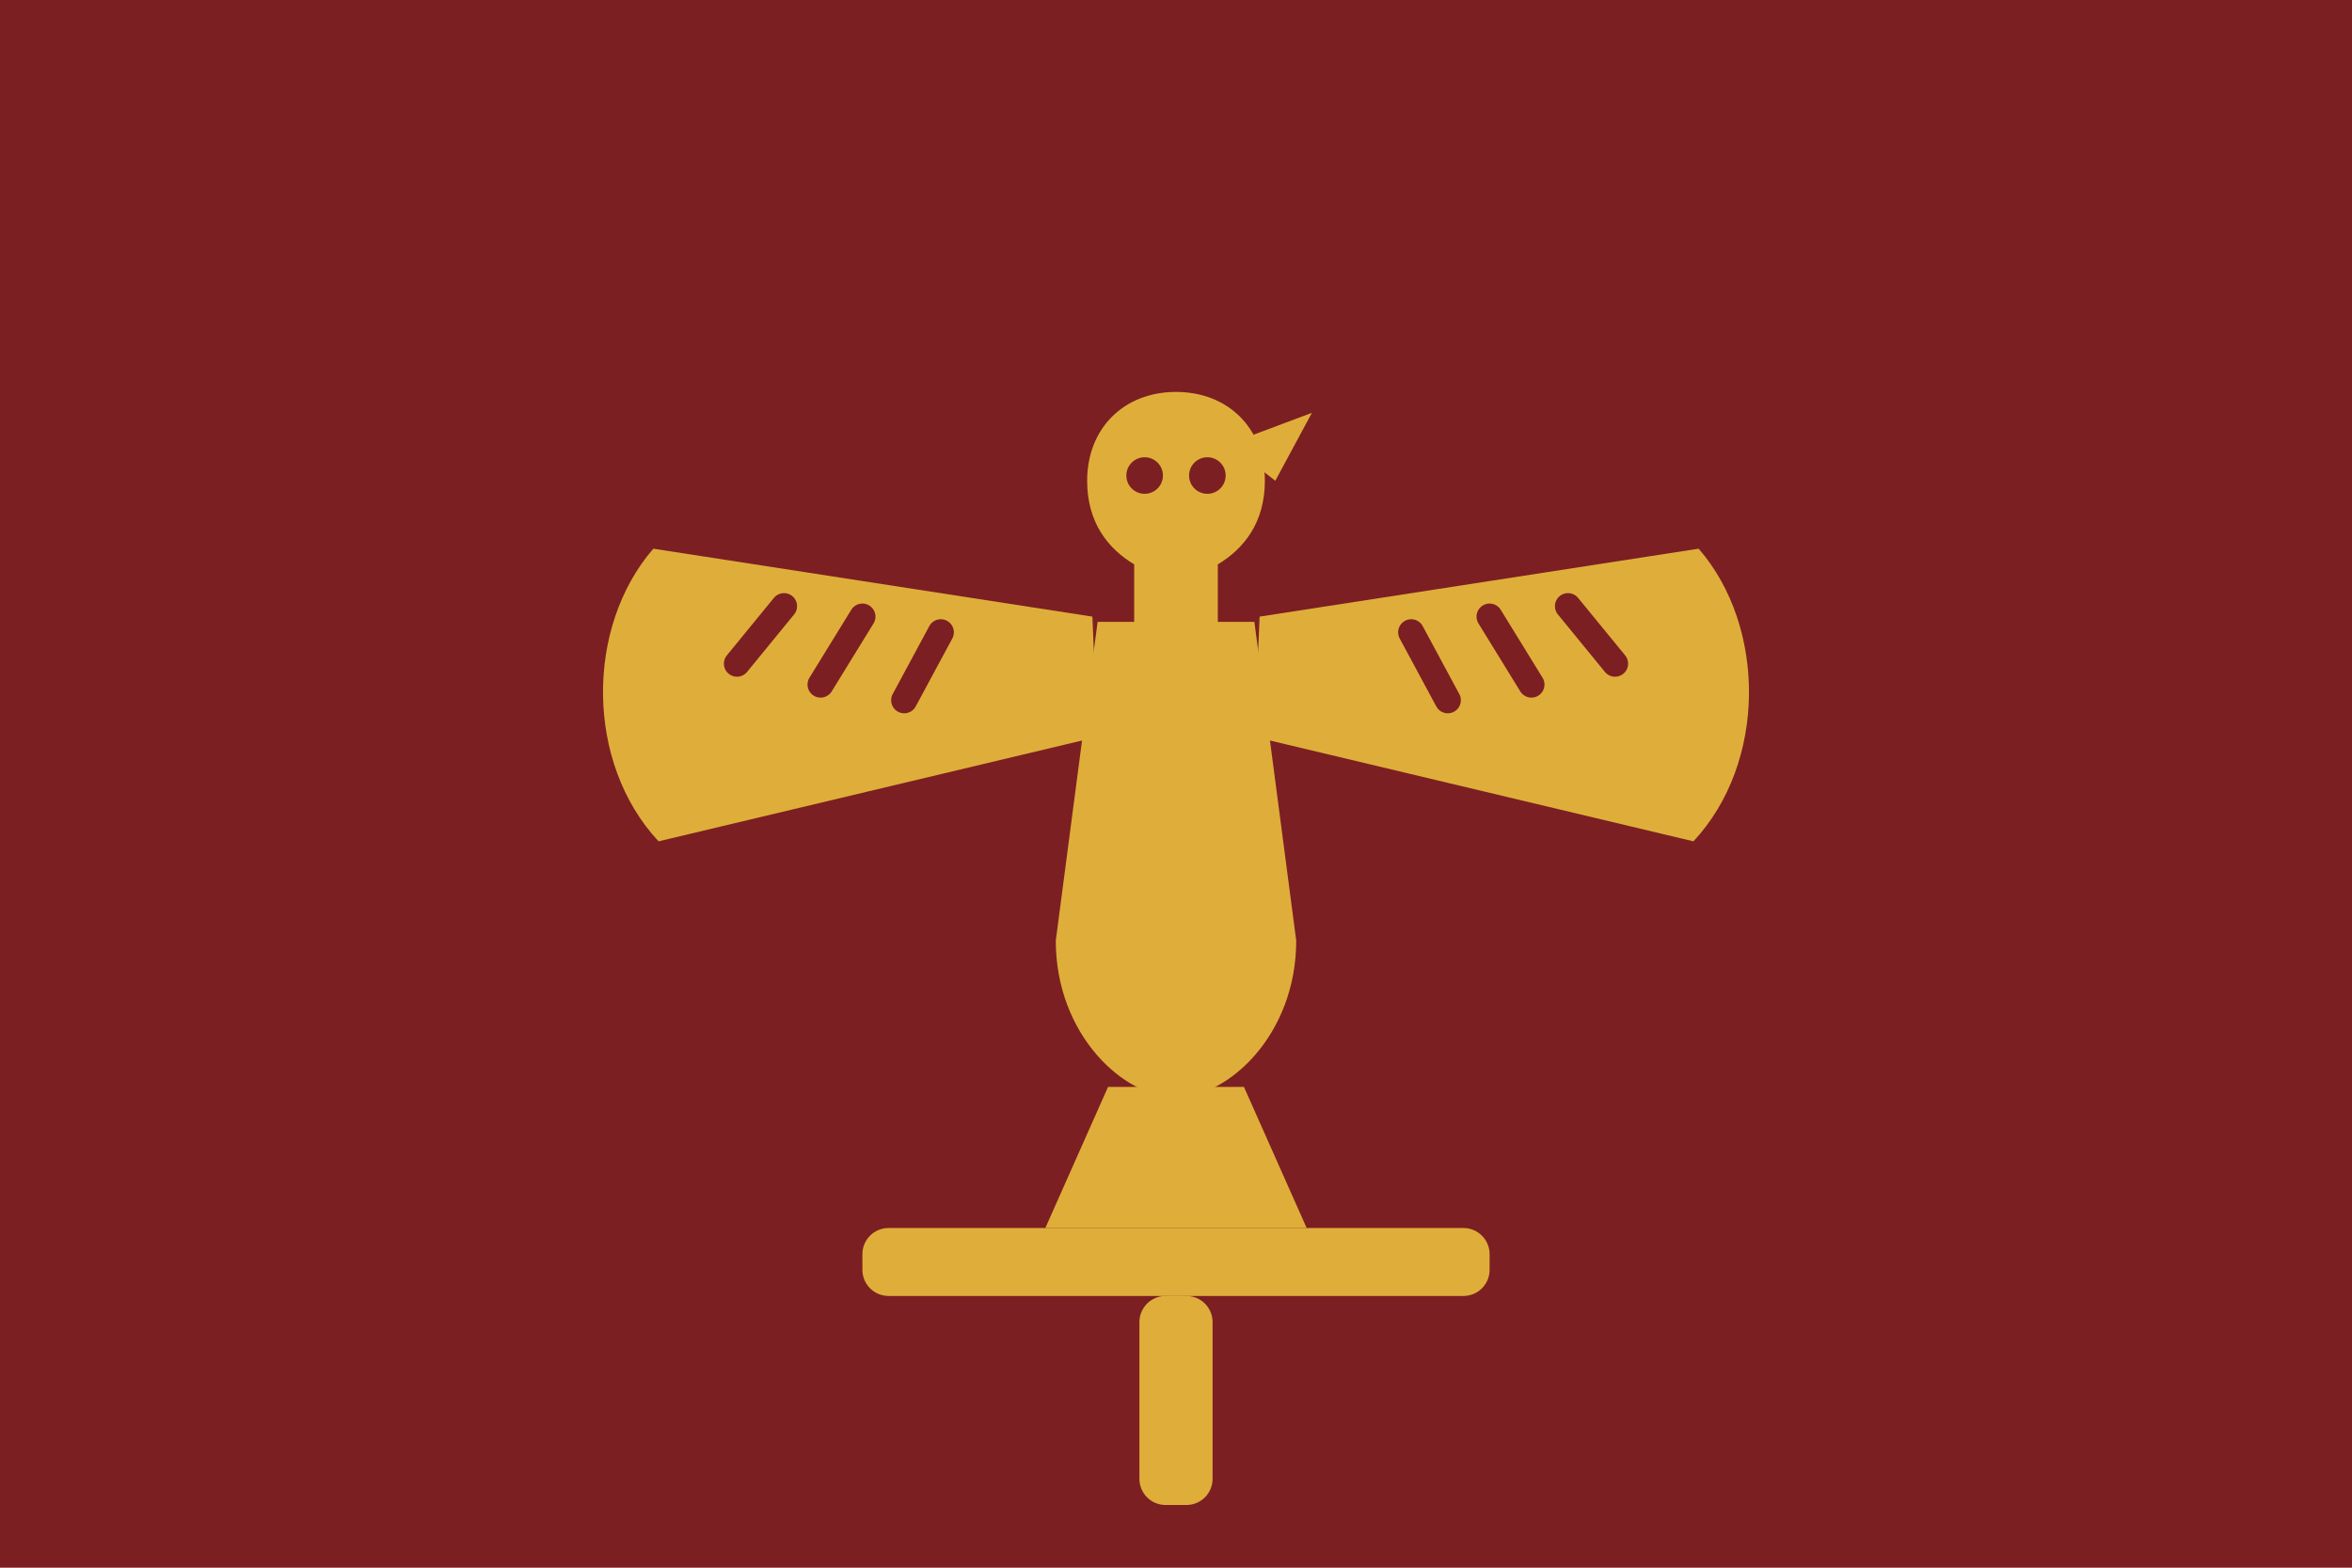
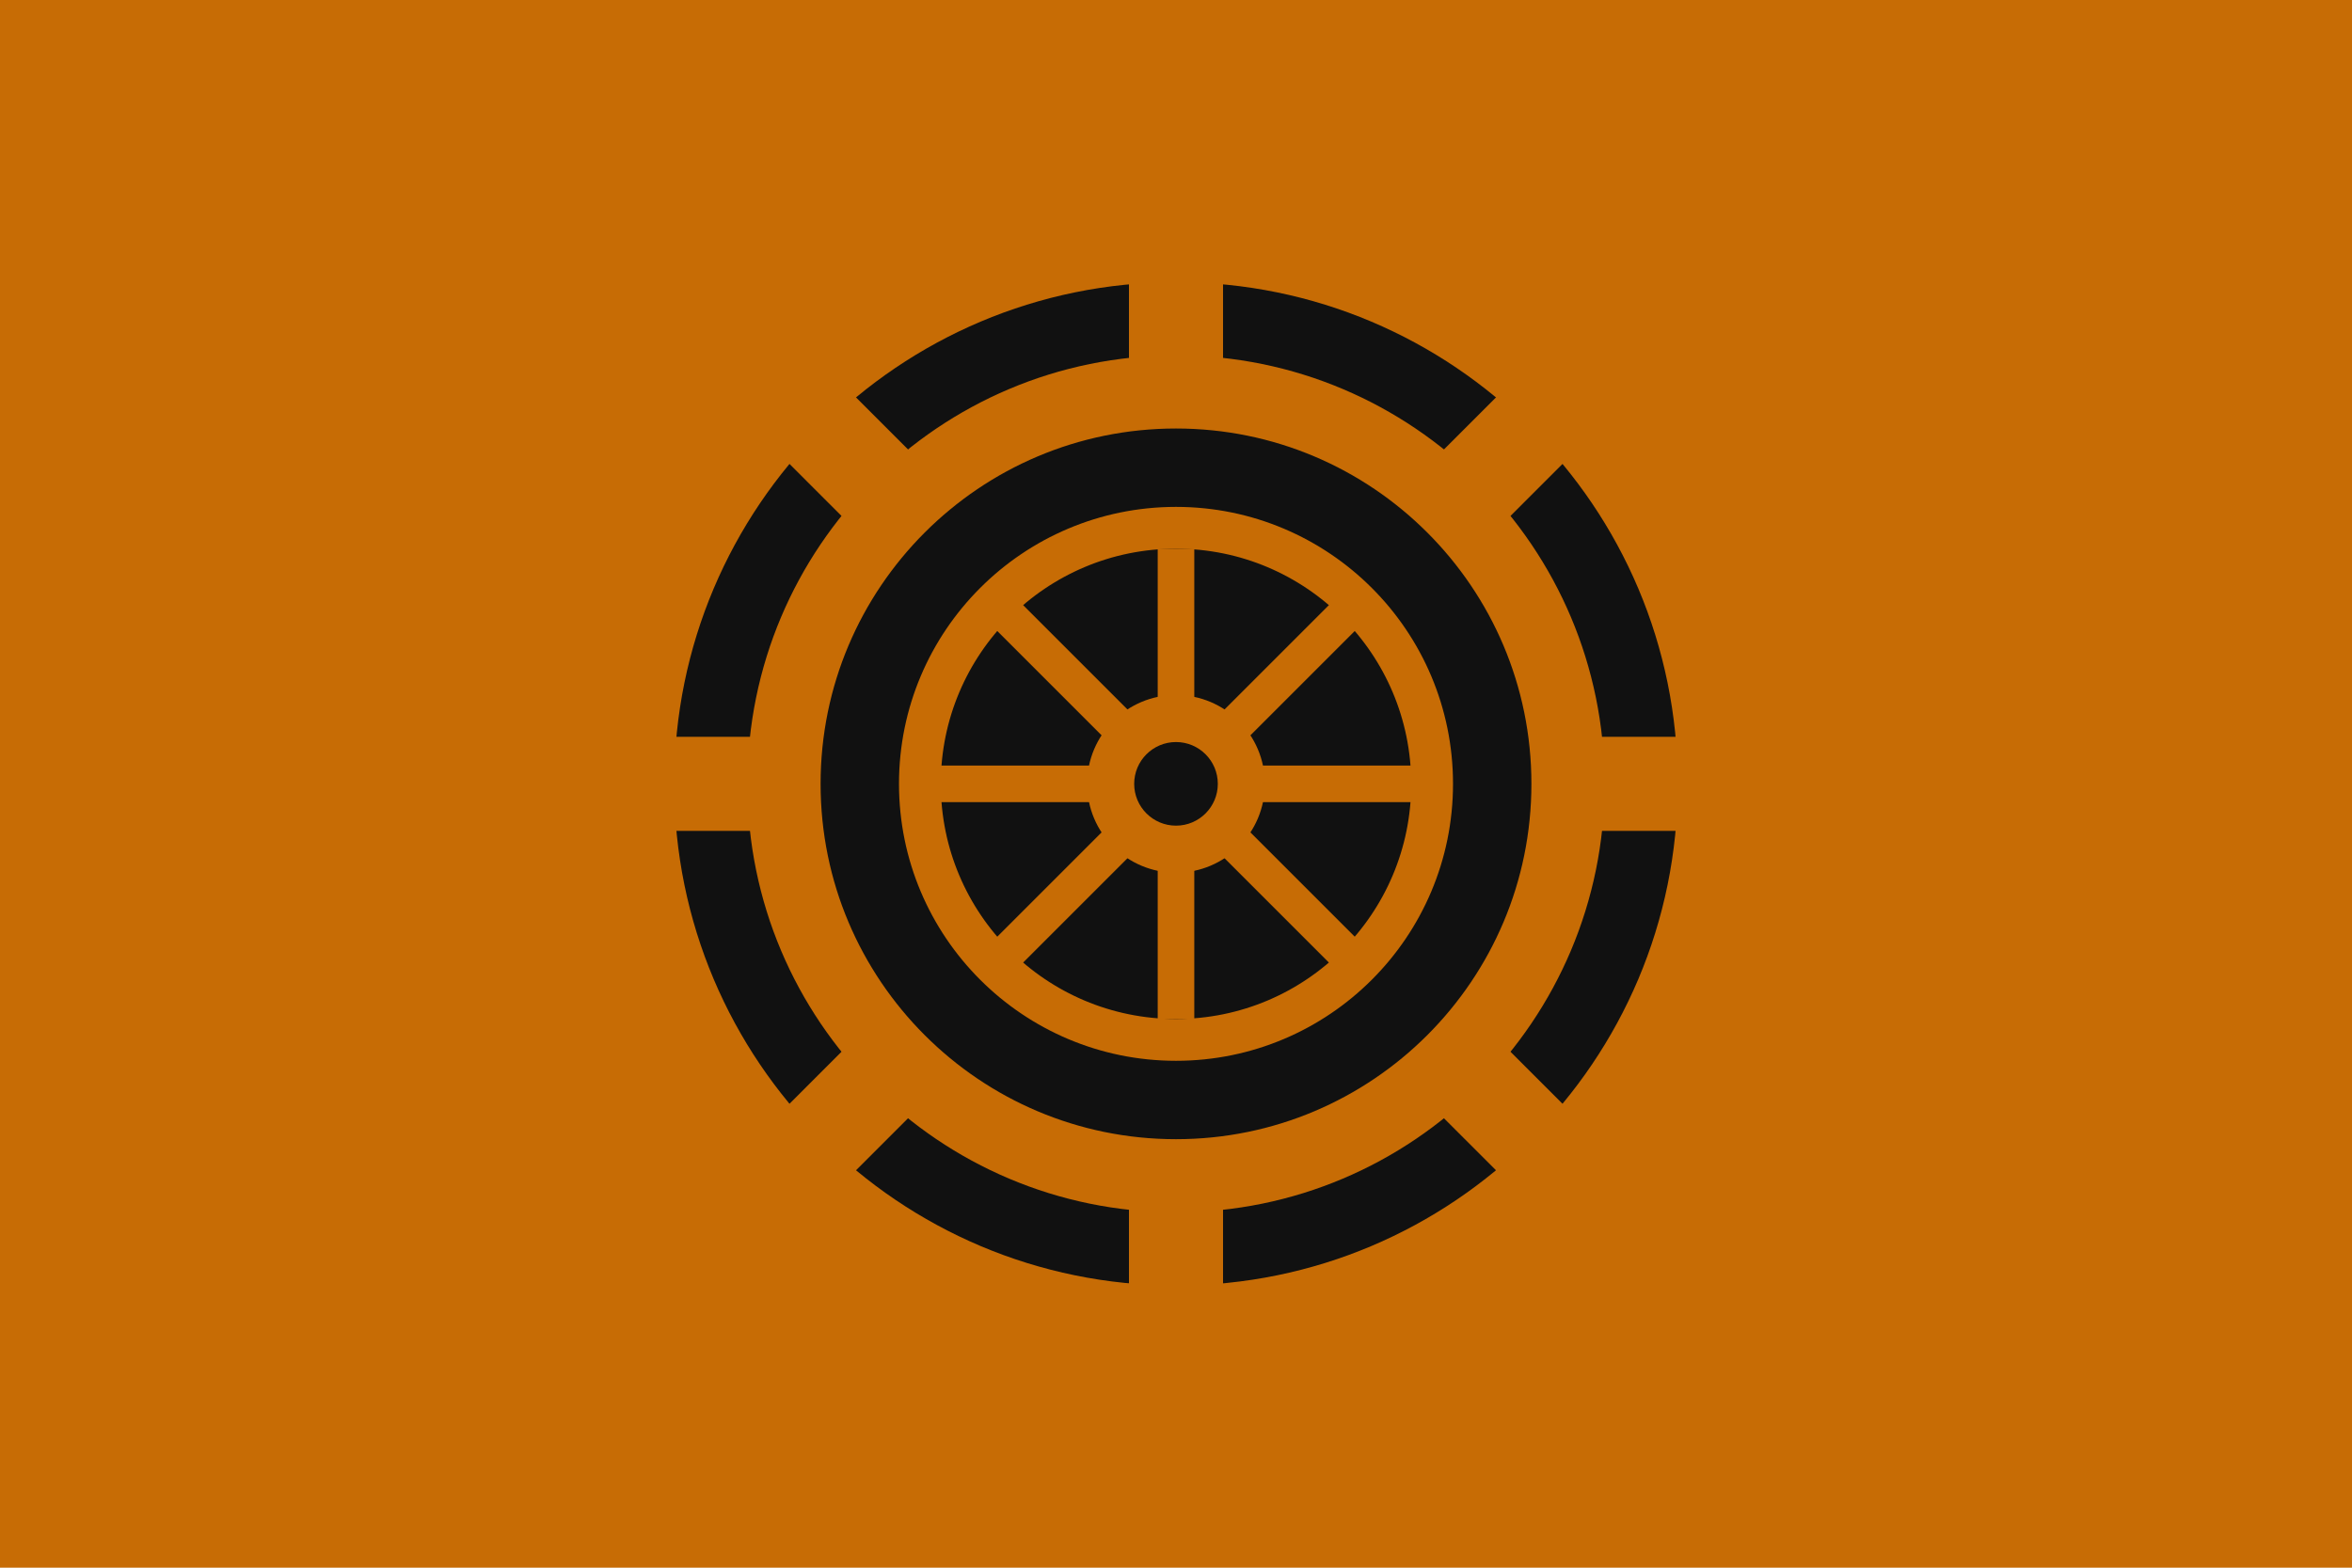
<svg xmlns="http://www.w3.org/2000/svg" viewBox="0 0 900 600">
-   <rect width="900" height="600" fill="#7c1f22" />
-   <g fill="#dfae3a">
-     <path d="M450 150 C 470 150, 484 164, 484 184 C 484 200, 476 210, 466 216 L 466 240 L 434 240 L 434 216 C 424 210, 416 200, 416 184 C 416 164, 430 150, 450 150 Z" />
-     <path d="M470 170 L 502 158 L 488 184 Z" />
-     <path d="M418 236 L 250 210 C 224 240, 224 292, 252 322 L 420 282 Z" />
-     <path d="M482 236 L 650 210 C 676 240, 676 292, 648 322 L 480 282 Z" />
-     <path d="M420 238 L 480 238 L 496 360 C 496 396, 470 420, 450 420 C 430 420, 404 396, 404 360 Z" />
-     <path d="M424 416 L 476 416 L 500 470 L 400 470 Z" />
-     <rect x="330" y="470" width="240" height="26" rx="10" />
-     <rect x="436" y="496" width="28" height="80" rx="10" />
+   <rect width="900" height="600" fill="#c76c05" />
+   <circle cx="450" cy="300" r="192" fill="#111111" />
+   <g fill="#c76c05">
+     <g id="tabs">
+       <rect x="432" y="96" width="36" height="64" rx="6" />
+       <rect x="432" y="440" width="36" height="64" rx="6" />
+       <rect x="246" y="282" width="64" height="36" rx="6" />
+       <rect x="590" y="282" width="64" height="36" rx="6" />
+       <rect x="432" y="96" width="36" height="64" rx="6" transform="rotate(45 450 300)" />
+       <rect x="432" y="96" width="36" height="64" rx="6" transform="rotate(135 450 300)" />
+       <rect x="432" y="440" width="36" height="64" rx="6" transform="rotate(45 450 300)" />
+       <rect x="432" y="440" width="36" height="64" rx="6" transform="rotate(135 450 300)" />
+     </g>
  </g>
-   <g fill="#7c1f22">
-     <circle cx="438" cy="182" r="7" />
-     <circle cx="462" cy="182" r="7" />
-     <path d="M300 232 l -18 22 M330 236 l -16 26 M360 242 l -14 26 M600 232 l 18 22 M570 236 l 16 26 M540 242 l 14 26" stroke="#7c1f22" stroke-width="10" stroke-linecap="round" />
+   <circle cx="450" cy="300" r="150" fill="none" stroke="#c76c05" stroke-width="28" />
+   <circle cx="450" cy="300" r="98" fill="none" stroke="#c76c05" stroke-width="16" />
+   <g stroke="#c76c05" stroke-width="14">
+     <path d="M450 210 L450 390" />
+     <path d="M360 300 L540 300" />
+     <path d="M386 236 L514 364" />
+     <path d="M514 236 L386 364" />
  </g>
+   <circle cx="450" cy="300" r="34" fill="#c76c05" />
+   <circle cx="450" cy="300" r="16" fill="#111111" />
</svg>
